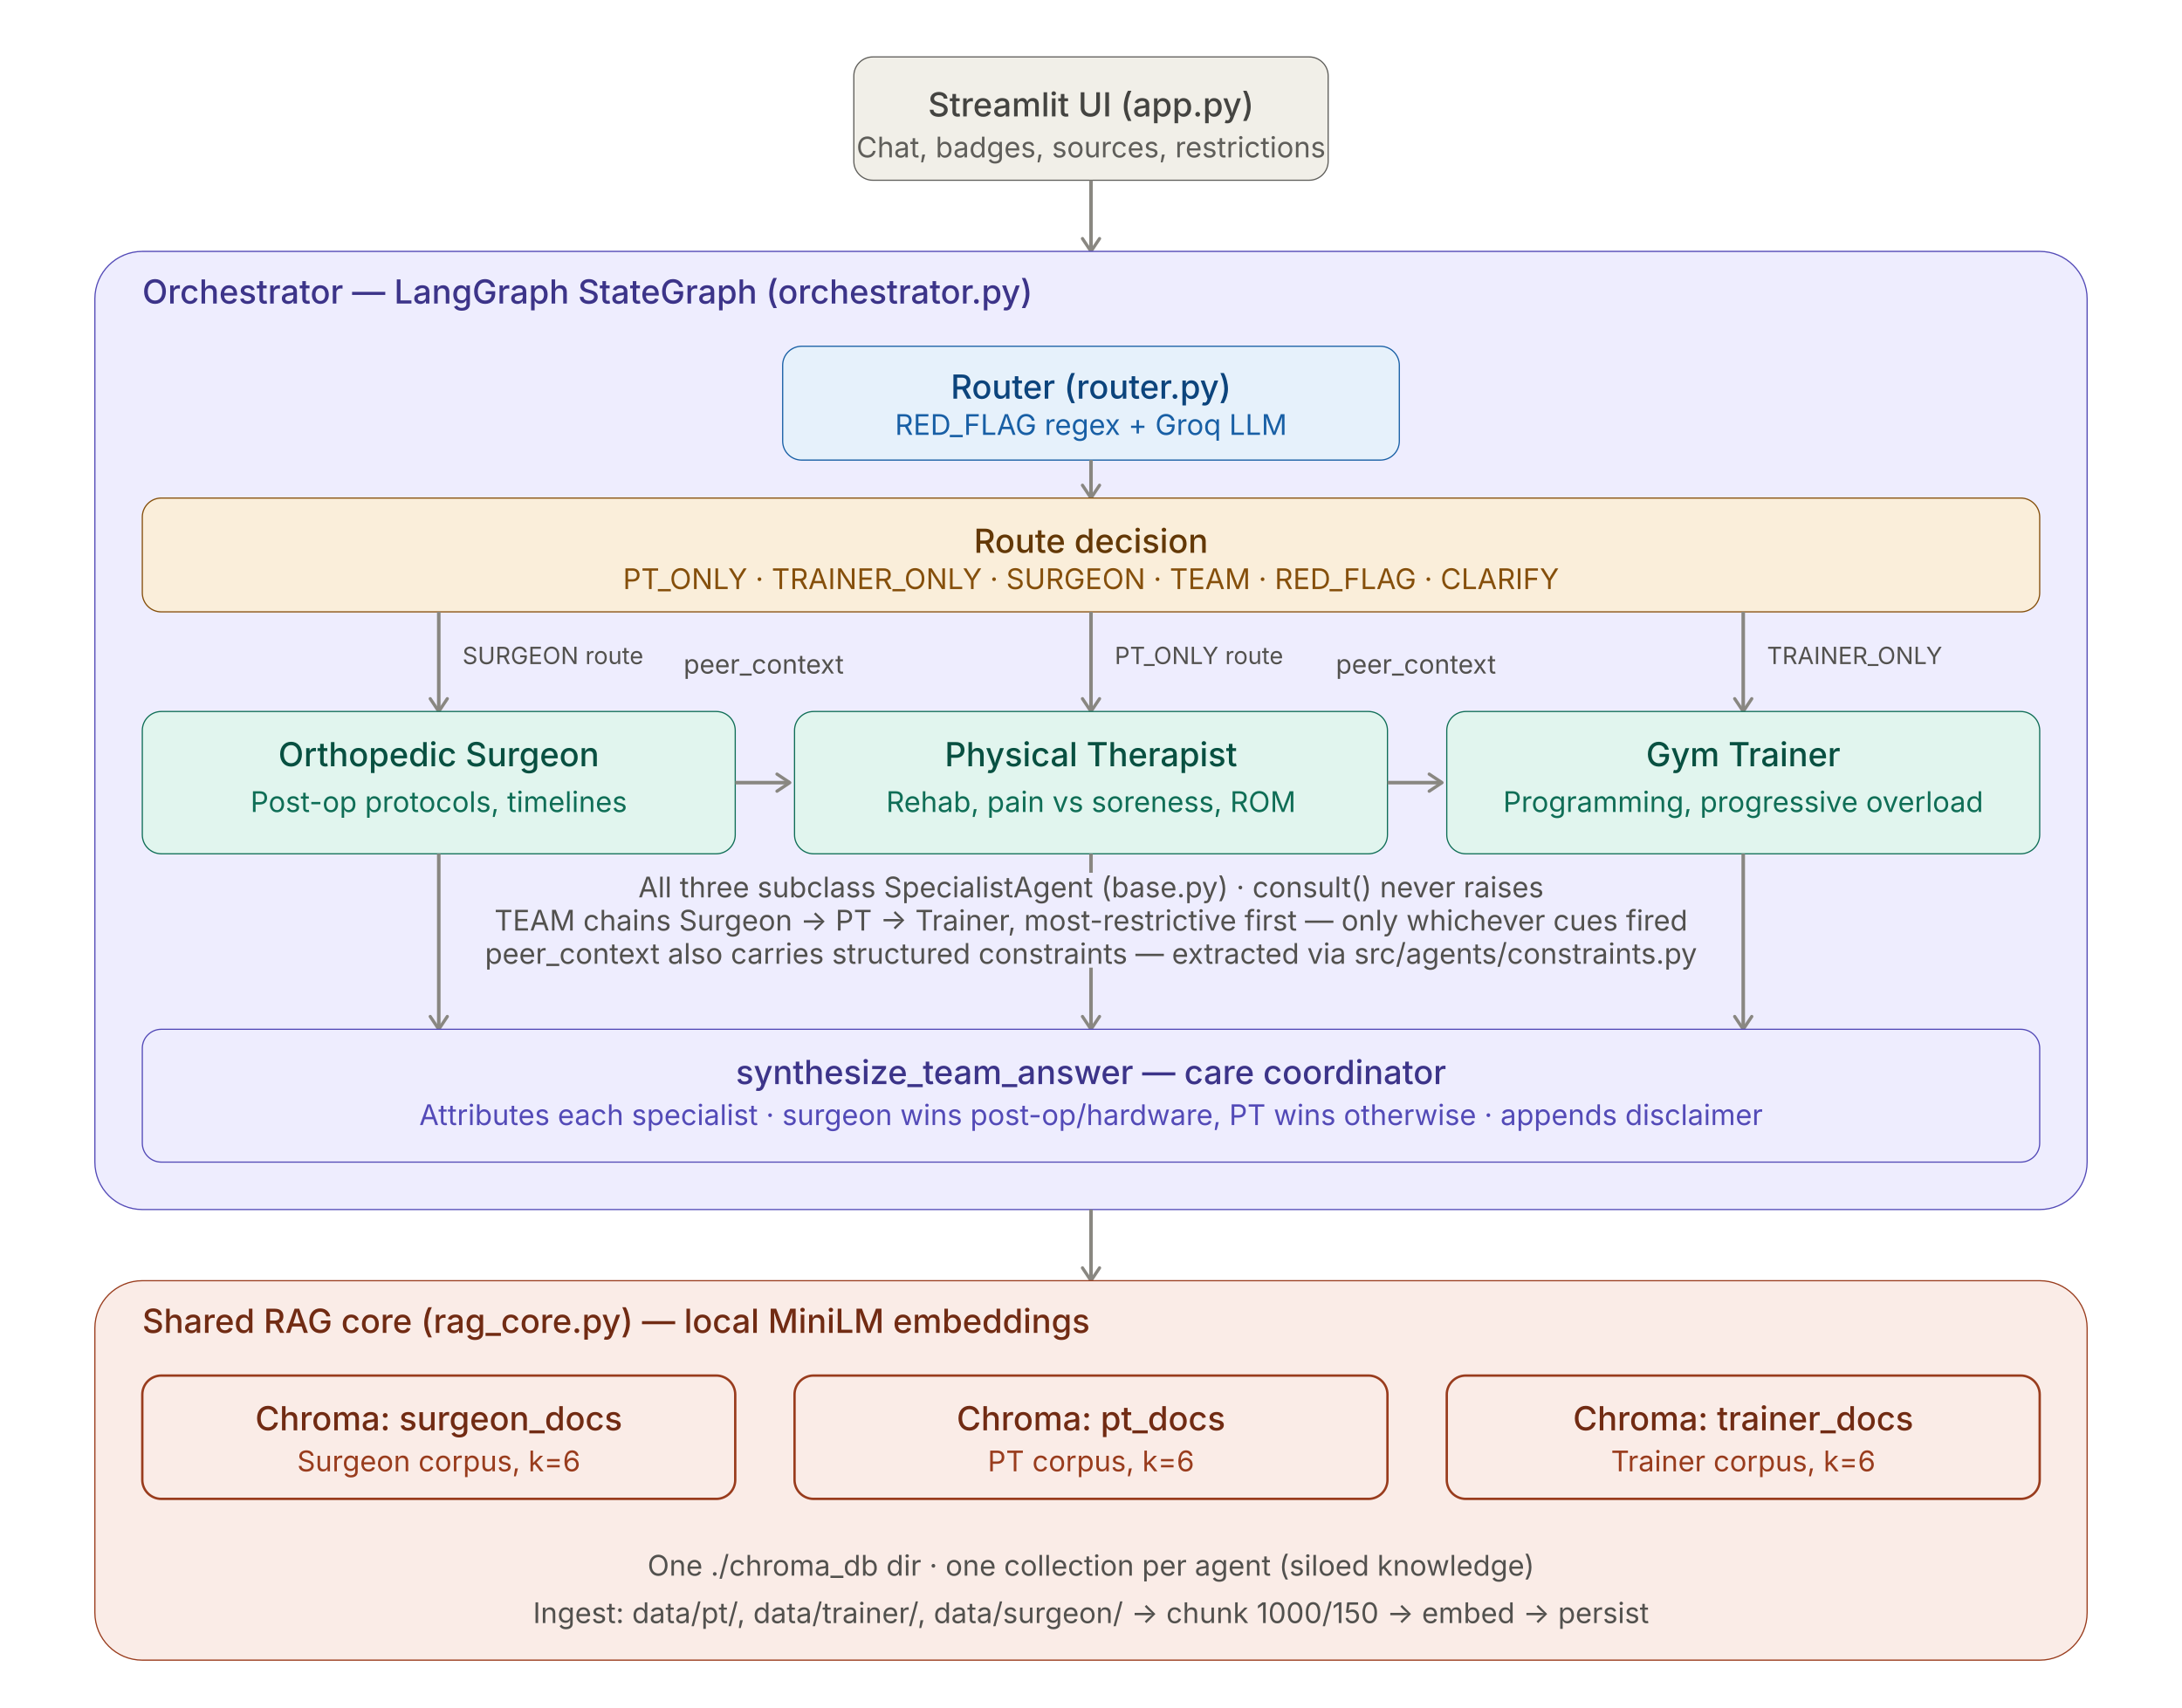
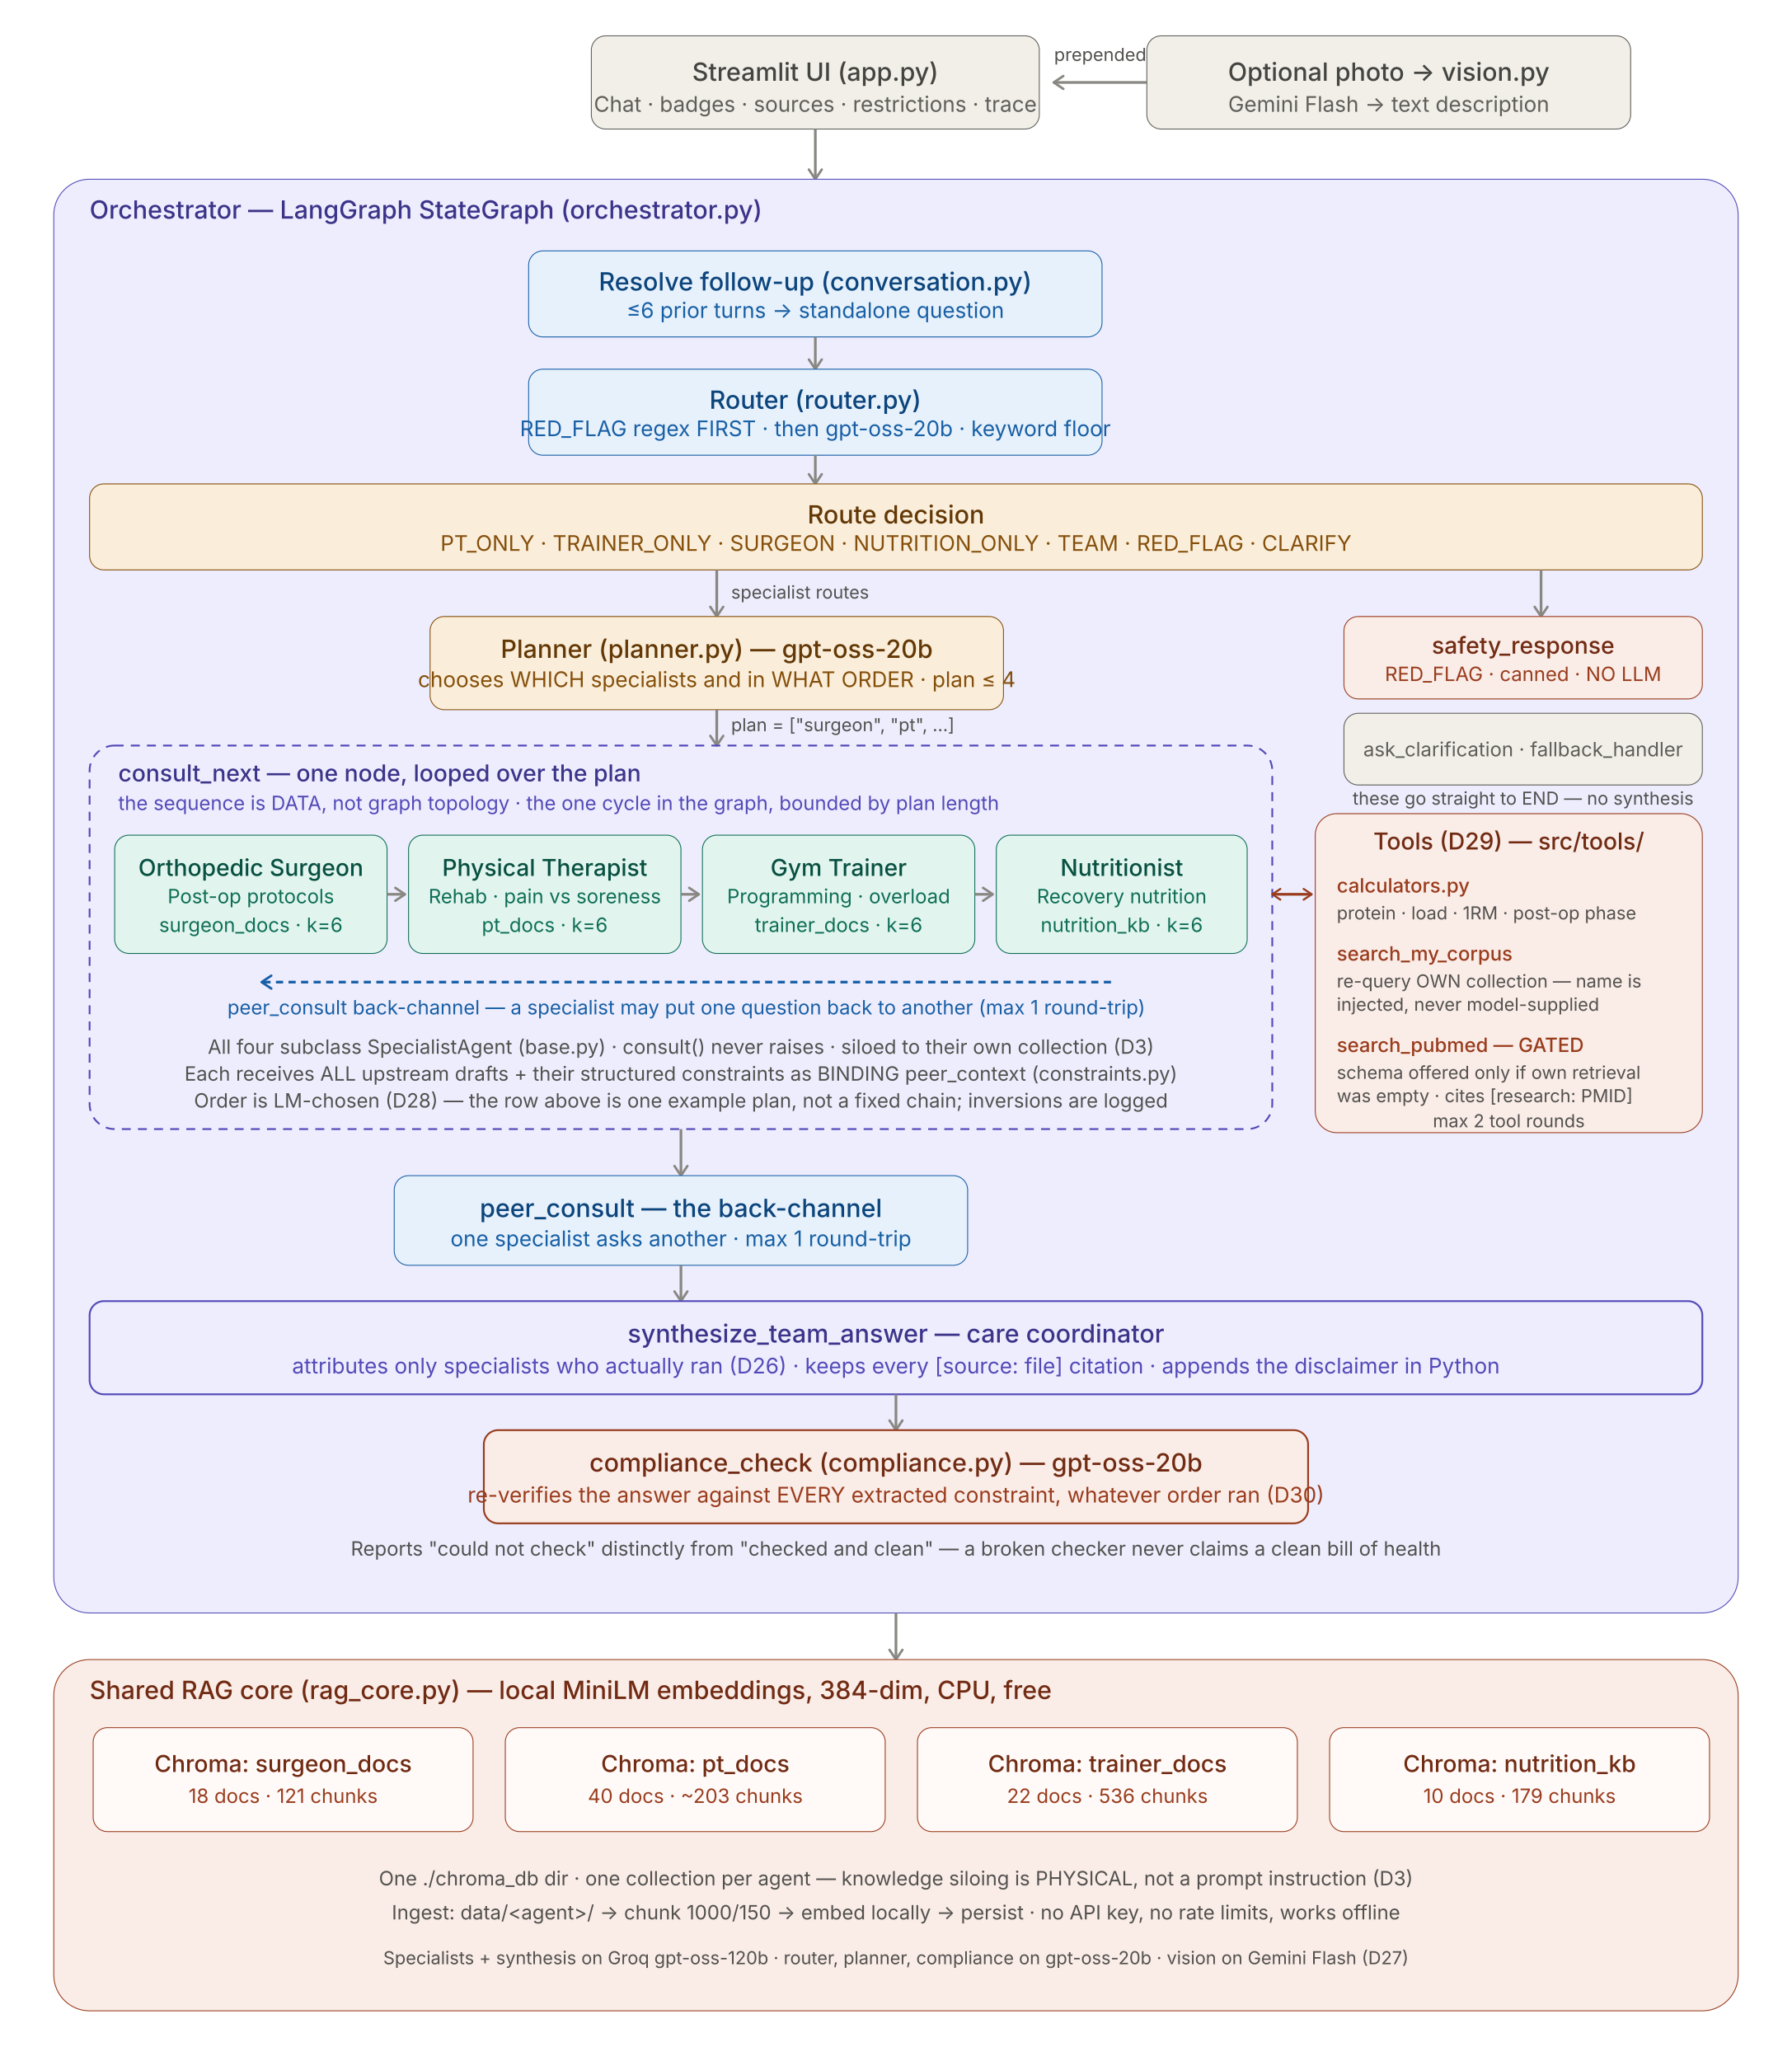
- <svg xmlns="http://www.w3.org/2000/svg" width="100%" viewBox="0 0 920 720" role="img">
+ <svg xmlns="http://www.w3.org/2000/svg" width="100%" viewBox="0 0 1000 1150" role="img">
  <defs>
    <marker id="arrow" viewBox="0 0 10 10" refX="8" refY="5" markerWidth="6" markerHeight="6" orient="auto-start-reverse">
      <path d="M2 1L8 5L2 9" fill="none" stroke="context-stroke" stroke-width="1.5" stroke-linecap="round" stroke-linejoin="round" />
    </marker>
+     <marker id="arrowboth" viewBox="0 0 10 10" refX="8" refY="5" markerWidth="5" markerHeight="5" orient="auto-start-reverse">
+       <path d="M2 1L8 5L2 9" fill="none" stroke="context-stroke" stroke-width="1.5" stroke-linecap="round" stroke-linejoin="round" />
+     </marker>
  </defs>
  <g style="font-family:'Anthropic Sans',-apple-system,BlinkMacSystemFont,'Segoe UI',sans-serif">
-     <rect x="360" y="24" width="200" height="52" rx="8" style="fill:rgb(241,239,232);stroke:rgb(95,94,90);stroke-width:0.5px" />
-     <text x="460" y="44" text-anchor="middle" dominant-baseline="central" style="fill:rgb(68,68,65);font-size:14px;font-weight:500">Streamlit UI (app.py)</text>
-     <text x="460" y="62" text-anchor="middle" dominant-baseline="central" style="fill:rgb(95,94,90);font-size:12px">Chat, badges, sources, restrictions</text>
-     <line x1="460" y1="76" x2="460" y2="106" marker-end="url(#arrow)" style="stroke:rgb(137,135,129);stroke-width:1.5px" />
-     <rect x="40" y="106" width="840" height="404" rx="20" style="fill:rgb(238,237,254);stroke:rgb(83,74,183);stroke-width:0.5px" />
-     <text x="60" y="128" style="fill:rgb(60,52,137);font-size:14px;font-weight:500">Orchestrator — LangGraph StateGraph (orchestrator.py)</text>
-     <rect x="330" y="146" width="260" height="48" rx="8" style="fill:rgb(230,241,251);stroke:rgb(24,95,165);stroke-width:0.5px" />
-     <text x="460" y="163" text-anchor="middle" dominant-baseline="central" style="fill:rgb(12,68,124);font-size:14px;font-weight:500">Router (router.py)</text>
-     <text x="460" y="179" text-anchor="middle" dominant-baseline="central" style="fill:rgb(24,95,165);font-size:12px">RED_FLAG regex + Groq LLM</text>
-     <line x1="460" y1="194" x2="460" y2="210" marker-end="url(#arrow)" style="stroke:rgb(137,135,129);stroke-width:1.5px" />
-     <rect x="60" y="210" width="800" height="48" rx="8" style="fill:rgb(250,238,218);stroke:rgb(133,79,11);stroke-width:0.5px" />
-     <text x="460" y="228" text-anchor="middle" dominant-baseline="central" style="fill:rgb(99,56,6);font-size:14px;font-weight:500">Route decision</text>
-     <text x="460" y="244" text-anchor="middle" dominant-baseline="central" style="fill:rgb(133,79,11);font-size:12px">PT_ONLY · TRAINER_ONLY · SURGEON · TEAM · RED_FLAG · CLARIFY</text>
-     <line x1="185" y1="258" x2="185" y2="300" marker-end="url(#arrow)" style="stroke:rgb(137,135,129);stroke-width:1.5px" />
-     <line x1="460" y1="258" x2="460" y2="300" marker-end="url(#arrow)" style="stroke:rgb(137,135,129);stroke-width:1.5px" />
-     <line x1="735" y1="258" x2="735" y2="300" marker-end="url(#arrow)" style="stroke:rgb(137,135,129);stroke-width:1.5px" />
-     <text x="195" y="280" style="fill:rgb(82,81,78);font-size:10px">SURGEON route</text>
-     <text x="470" y="280" style="fill:rgb(82,81,78);font-size:10px">PT_ONLY route</text>
-     <text x="745" y="280" style="fill:rgb(82,81,78);font-size:10px">TRAINER_ONLY</text>
-     <rect x="60" y="300" width="250" height="60" rx="8" style="fill:rgb(225,245,238);stroke:rgb(15,110,86);stroke-width:0.5px" />
-     <text x="185" y="318" text-anchor="middle" dominant-baseline="central" style="fill:rgb(8,80,65);font-size:14px;font-weight:500">Orthopedic Surgeon</text>
-     <text x="185" y="338" text-anchor="middle" dominant-baseline="central" style="fill:rgb(15,110,86);font-size:12px">Post-op protocols, timelines</text>
-     <rect x="335" y="300" width="250" height="60" rx="8" style="fill:rgb(225,245,238);stroke:rgb(15,110,86);stroke-width:0.5px" />
-     <text x="460" y="318" text-anchor="middle" dominant-baseline="central" style="fill:rgb(8,80,65);font-size:14px;font-weight:500">Physical Therapist</text>
-     <text x="460" y="338" text-anchor="middle" dominant-baseline="central" style="fill:rgb(15,110,86);font-size:12px">Rehab, pain vs soreness, ROM</text>
-     <rect x="610" y="300" width="250" height="60" rx="8" style="fill:rgb(225,245,238);stroke:rgb(15,110,86);stroke-width:0.5px" />
-     <text x="735" y="318" text-anchor="middle" dominant-baseline="central" style="fill:rgb(8,80,65);font-size:14px;font-weight:500">Gym Trainer</text>
-     <text x="735" y="338" text-anchor="middle" dominant-baseline="central" style="fill:rgb(15,110,86);font-size:12px">Programming, progressive overload</text>
-     <text x="322" y="280" text-anchor="middle" dominant-baseline="central" style="fill:rgb(82,81,78);font-size:11px">peer_context</text>
-     <line x1="310" y1="330" x2="333" y2="330" marker-end="url(#arrow)" style="stroke:rgb(137,135,129);stroke-width:1.5px" />
-     <text x="597" y="280" text-anchor="middle" dominant-baseline="central" style="fill:rgb(82,81,78);font-size:11px">peer_context</text>
-     <line x1="585" y1="330" x2="608" y2="330" marker-end="url(#arrow)" style="stroke:rgb(137,135,129);stroke-width:1.5px" />
-     <text x="460" y="374" text-anchor="middle" dominant-baseline="central" style="fill:rgb(82,81,78);font-size:12px">All three subclass SpecialistAgent (base.py) · consult() never raises</text>
-     <text x="460" y="388" text-anchor="middle" dominant-baseline="central" style="fill:rgb(82,81,78);font-size:12px">TEAM chains Surgeon → PT → Trainer, most-restrictive first — only whichever cues fired</text>
-     <text x="460" y="402" text-anchor="middle" dominant-baseline="central" style="fill:rgb(82,81,78);font-size:12px">peer_context also carries structured constraints — extracted via src/agents/constraints.py</text>
-     <line x1="185" y1="360" x2="185" y2="434" marker-end="url(#arrow)" style="stroke:rgb(137,135,129);stroke-width:1.5px" />
-     <line x1="460" y1="360" x2="460" y2="368" style="stroke:rgb(137,135,129);stroke-width:1.5px" />
-     <line x1="460" y1="408" x2="460" y2="434" marker-end="url(#arrow)" style="stroke:rgb(137,135,129);stroke-width:1.5px" />
-     <line x1="735" y1="360" x2="735" y2="434" marker-end="url(#arrow)" style="stroke:rgb(137,135,129);stroke-width:1.5px" />
-     <rect x="60" y="434" width="800" height="56" rx="8" style="fill:rgb(238,237,254);stroke:rgb(83,74,183);stroke-width:0.5px" />
-     <text x="460" y="452" text-anchor="middle" dominant-baseline="central" style="fill:rgb(60,52,137);font-size:14px;font-weight:500">synthesize_team_answer — care coordinator</text>
-     <text x="460" y="470" text-anchor="middle" dominant-baseline="central" style="fill:rgb(83,74,183);font-size:12px">Attributes each specialist · surgeon wins post-op/hardware, PT wins otherwise · appends disclaimer</text>
-     <line x1="460" y1="510" x2="460" y2="540" marker-end="url(#arrow)" style="stroke:rgb(137,135,129);stroke-width:1.5px" />
-     <rect x="40" y="540" width="840" height="160" rx="20" style="fill:rgb(250,236,231);stroke:rgb(153,60,29);stroke-width:0.5px" />
-     <text x="60" y="562" style="fill:rgb(113,43,19);font-size:14px;font-weight:500">Shared RAG core (rag_core.py) — local MiniLM embeddings</text>
-     <rect x="60" y="580" width="250" height="52" rx="8" style="fill:rgb(250,236,231);stroke:rgb(153,60,29);stroke-width:1px" />
-     <text x="185" y="598" text-anchor="middle" dominant-baseline="central" style="fill:rgb(113,43,19);font-size:14px;font-weight:500">Chroma: surgeon_docs</text>
-     <text x="185" y="616" text-anchor="middle" dominant-baseline="central" style="fill:rgb(153,60,29);font-size:12px">Surgeon corpus, k=6</text>
-     <rect x="335" y="580" width="250" height="52" rx="8" style="fill:rgb(250,236,231);stroke:rgb(153,60,29);stroke-width:1px" />
-     <text x="460" y="598" text-anchor="middle" dominant-baseline="central" style="fill:rgb(113,43,19);font-size:14px;font-weight:500">Chroma: pt_docs</text>
-     <text x="460" y="616" text-anchor="middle" dominant-baseline="central" style="fill:rgb(153,60,29);font-size:12px">PT corpus, k=6</text>
-     <rect x="610" y="580" width="250" height="52" rx="8" style="fill:rgb(250,236,231);stroke:rgb(153,60,29);stroke-width:1px" />
-     <text x="735" y="598" text-anchor="middle" dominant-baseline="central" style="fill:rgb(113,43,19);font-size:14px;font-weight:500">Chroma: trainer_docs</text>
-     <text x="735" y="616" text-anchor="middle" dominant-baseline="central" style="fill:rgb(153,60,29);font-size:12px">Trainer corpus, k=6</text>
-     <text x="460" y="660" text-anchor="middle" dominant-baseline="central" style="fill:rgb(82,81,78);font-size:12px">One ./chroma_db dir · one collection per agent (siloed knowledge)</text>
-     <text x="460" y="680" text-anchor="middle" dominant-baseline="central" style="fill:rgb(82,81,78);font-size:12px">Ingest: data/pt/, data/trainer/, data/surgeon/ → chunk 1000/150 → embed → persist</text>
+     <rect x="330" y="20" width="250" height="52" rx="8" style="fill:rgb(241,239,232);stroke:rgb(95,94,90);stroke-width:0.5px" />
+     <text x="455" y="40" text-anchor="middle" dominant-baseline="central" style="fill:rgb(68,68,65);font-size:14px;font-weight:500">Streamlit UI (app.py)</text>
+     <text x="455" y="58" text-anchor="middle" dominant-baseline="central" style="fill:rgb(95,94,90);font-size:12px">Chat · badges · sources · restrictions · trace</text>
+     <rect x="640" y="20" width="270" height="52" rx="8" style="fill:rgb(241,239,232);stroke:rgb(95,94,90);stroke-width:0.5px" />
+     <text x="775" y="40" text-anchor="middle" dominant-baseline="central" style="fill:rgb(68,68,65);font-size:14px;font-weight:500">Optional photo → vision.py</text>
+     <text x="775" y="58" text-anchor="middle" dominant-baseline="central" style="fill:rgb(95,94,90);font-size:12px">Gemini Flash → text description</text>
+     <line x1="640" y1="46" x2="588" y2="46" marker-end="url(#arrow)" style="stroke:rgb(137,135,129);stroke-width:1.5px" />
+     <text x="614" y="34" text-anchor="middle" style="fill:rgb(82,81,78);font-size:10px">prepended</text>
+     <line x1="455" y1="72" x2="455" y2="100" marker-end="url(#arrow)" style="stroke:rgb(137,135,129);stroke-width:1.5px" />
+     <rect x="30" y="100" width="940" height="800" rx="20" style="fill:rgb(238,237,254);stroke:rgb(83,74,183);stroke-width:0.5px" />
+     <text x="50" y="122" style="fill:rgb(60,52,137);font-size:14px;font-weight:500">Orchestrator — LangGraph StateGraph (orchestrator.py)</text>
+     <rect x="295" y="140" width="320" height="48" rx="8" style="fill:rgb(230,241,251);stroke:rgb(24,95,165);stroke-width:0.5px" />
+     <text x="455" y="157" text-anchor="middle" dominant-baseline="central" style="fill:rgb(12,68,124);font-size:14px;font-weight:500">Resolve follow-up (conversation.py)</text>
+     <text x="455" y="173" text-anchor="middle" dominant-baseline="central" style="fill:rgb(24,95,165);font-size:12px">≤6 prior turns → standalone question</text>
+     <line x1="455" y1="188" x2="455" y2="206" marker-end="url(#arrow)" style="stroke:rgb(137,135,129);stroke-width:1.5px" />
+     <rect x="295" y="206" width="320" height="48" rx="8" style="fill:rgb(230,241,251);stroke:rgb(24,95,165);stroke-width:0.5px" />
+     <text x="455" y="223" text-anchor="middle" dominant-baseline="central" style="fill:rgb(12,68,124);font-size:14px;font-weight:500">Router (router.py)</text>
+     <text x="455" y="239" text-anchor="middle" dominant-baseline="central" style="fill:rgb(24,95,165);font-size:12px">RED_FLAG regex FIRST · then gpt-oss-20b · keyword floor</text>
+     <line x1="455" y1="254" x2="455" y2="270" marker-end="url(#arrow)" style="stroke:rgb(137,135,129);stroke-width:1.5px" />
+     <rect x="50" y="270" width="900" height="48" rx="8" style="fill:rgb(250,238,218);stroke:rgb(133,79,11);stroke-width:0.5px" />
+     <text x="500" y="287" text-anchor="middle" dominant-baseline="central" style="fill:rgb(99,56,6);font-size:14px;font-weight:500">Route decision</text>
+     <text x="500" y="303" text-anchor="middle" dominant-baseline="central" style="fill:rgb(133,79,11);font-size:12px">PT_ONLY · TRAINER_ONLY · SURGEON · NUTRITION_ONLY · TEAM · RED_FLAG · CLARIFY</text>
+     <line x1="860" y1="318" x2="860" y2="344" marker-end="url(#arrow)" style="stroke:rgb(137,135,129);stroke-width:1.5px" />
+     <rect x="750" y="344" width="200" height="46" rx="8" style="fill:rgb(250,236,231);stroke:rgb(153,60,29);stroke-width:0.5px" />
+     <text x="850" y="360" text-anchor="middle" dominant-baseline="central" style="fill:rgb(113,43,19);font-size:13px;font-weight:500">safety_response</text>
+     <text x="850" y="376" text-anchor="middle" dominant-baseline="central" style="fill:rgb(153,60,29);font-size:11px">RED_FLAG · canned · NO LLM</text>
+     <rect x="750" y="398" width="200" height="40" rx="8" style="fill:rgb(241,239,232);stroke:rgb(95,94,90);stroke-width:0.5px" />
+     <text x="850" y="418" text-anchor="middle" dominant-baseline="central" style="fill:rgb(95,94,90);font-size:11px">ask_clarification · fallback_handler</text>
+     <text x="850" y="449" text-anchor="middle" style="fill:rgb(82,81,78);font-size:10px">these go straight to END — no synthesis</text>
+     <line x1="400" y1="318" x2="400" y2="344" marker-end="url(#arrow)" style="stroke:rgb(137,135,129);stroke-width:1.5px" />
+     <text x="408" y="334" style="fill:rgb(82,81,78);font-size:10px">specialist routes</text>
+     <rect x="240" y="344" width="320" height="52" rx="8" style="fill:rgb(250,238,218);stroke:rgb(133,79,11);stroke-width:0.5px" />
+     <text x="400" y="362" text-anchor="middle" dominant-baseline="central" style="fill:rgb(99,56,6);font-size:14px;font-weight:500">Planner (planner.py) — gpt-oss-20b</text>
+     <text x="400" y="379" text-anchor="middle" dominant-baseline="central" style="fill:rgb(133,79,11);font-size:12px">chooses WHICH specialists and in WHAT ORDER · plan ≤ 4</text>
+     <line x1="400" y1="396" x2="400" y2="416" marker-end="url(#arrow)" style="stroke:rgb(137,135,129);stroke-width:1.5px" />
+     <text x="408" y="408" style="fill:rgb(82,81,78);font-size:10px">plan = ["surgeon", "pt", …]</text>
+     <rect x="50" y="416" width="660" height="214" rx="14" style="fill:none;stroke:rgb(83,74,183);stroke-width:1px;stroke-dasharray:5 4" />
+     <text x="66" y="436" style="fill:rgb(60,52,137);font-size:13px;font-weight:500">consult_next — one node, looped over the plan</text>
+     <text x="66" y="452" style="fill:rgb(83,74,183);font-size:11px">the sequence is DATA, not graph topology · the one cycle in the graph, bounded by plan length</text>
+     <rect x="64" y="466" width="152" height="66" rx="8" style="fill:rgb(225,245,238);stroke:rgb(15,110,86);stroke-width:0.5px" />
+     <text x="140" y="484" text-anchor="middle" dominant-baseline="central" style="fill:rgb(8,80,65);font-size:13px;font-weight:500">Orthopedic Surgeon</text>
+     <text x="140" y="500" text-anchor="middle" dominant-baseline="central" style="fill:rgb(15,110,86);font-size:11px">Post-op protocols</text>
+     <text x="140" y="516" text-anchor="middle" dominant-baseline="central" style="fill:rgb(15,110,86);font-size:11px">surgeon_docs · k=6</text>
+     <rect x="228" y="466" width="152" height="66" rx="8" style="fill:rgb(225,245,238);stroke:rgb(15,110,86);stroke-width:0.5px" />
+     <text x="304" y="484" text-anchor="middle" dominant-baseline="central" style="fill:rgb(8,80,65);font-size:13px;font-weight:500">Physical Therapist</text>
+     <text x="304" y="500" text-anchor="middle" dominant-baseline="central" style="fill:rgb(15,110,86);font-size:11px">Rehab · pain vs soreness</text>
+     <text x="304" y="516" text-anchor="middle" dominant-baseline="central" style="fill:rgb(15,110,86);font-size:11px">pt_docs · k=6</text>
+     <rect x="392" y="466" width="152" height="66" rx="8" style="fill:rgb(225,245,238);stroke:rgb(15,110,86);stroke-width:0.5px" />
+     <text x="468" y="484" text-anchor="middle" dominant-baseline="central" style="fill:rgb(8,80,65);font-size:13px;font-weight:500">Gym Trainer</text>
+     <text x="468" y="500" text-anchor="middle" dominant-baseline="central" style="fill:rgb(15,110,86);font-size:11px">Programming · overload</text>
+     <text x="468" y="516" text-anchor="middle" dominant-baseline="central" style="fill:rgb(15,110,86);font-size:11px">trainer_docs · k=6</text>
+     <rect x="556" y="466" width="140" height="66" rx="8" style="fill:rgb(225,245,238);stroke:rgb(15,110,86);stroke-width:0.5px" />
+     <text x="626" y="484" text-anchor="middle" dominant-baseline="central" style="fill:rgb(8,80,65);font-size:13px;font-weight:500">Nutritionist</text>
+     <text x="626" y="500" text-anchor="middle" dominant-baseline="central" style="fill:rgb(15,110,86);font-size:11px">Recovery nutrition</text>
+     <text x="626" y="516" text-anchor="middle" dominant-baseline="central" style="fill:rgb(15,110,86);font-size:11px">nutrition_kb · k=6</text>
+     <line x1="216" y1="499" x2="226" y2="499" marker-end="url(#arrow)" style="stroke:rgb(137,135,129);stroke-width:1.5px" />
+     <line x1="380" y1="499" x2="390" y2="499" marker-end="url(#arrow)" style="stroke:rgb(137,135,129);stroke-width:1.5px" />
+     <line x1="544" y1="499" x2="554" y2="499" marker-end="url(#arrow)" style="stroke:rgb(137,135,129);stroke-width:1.5px" />
+     <line x1="620" y1="548" x2="146" y2="548" marker-end="url(#arrow)" style="stroke:rgb(24,95,165);stroke-width:1.5px;stroke-dasharray:4 3" />
+     <text x="383" y="566" text-anchor="middle" style="fill:rgb(24,95,165);font-size:11px">peer_consult back-channel — a specialist may put one question back to another (max 1 round-trip)</text>
+     <text x="380" y="588" text-anchor="middle" style="fill:rgb(82,81,78);font-size:11px">All four subclass SpecialistAgent (base.py) · consult() never raises · siloed to their own collection (D3)</text>
+     <text x="380" y="603" text-anchor="middle" style="fill:rgb(82,81,78);font-size:11px">Each receives ALL upstream drafts + their structured constraints as BINDING peer_context (constraints.py)</text>
+     <text x="380" y="618" text-anchor="middle" style="fill:rgb(82,81,78);font-size:11px">Order is LM-chosen (D28) — the row above is one example plan, not a fixed chain; inversions are logged</text>
+     <rect x="734" y="454" width="216" height="178" rx="12" style="fill:rgb(250,236,231);stroke:rgb(153,60,29);stroke-width:0.5px" />
+     <text x="842" y="474" text-anchor="middle" style="fill:rgb(113,43,19);font-size:13px;font-weight:500">Tools (D29) — src/tools/</text>
+     <text x="746" y="498" style="fill:rgb(153,60,29);font-size:11px;font-weight:500">calculators.py</text>
+     <text x="746" y="513" style="fill:rgb(82,81,78);font-size:10px">protein · load · 1RM · post-op phase</text>
+     <text x="746" y="536" style="fill:rgb(153,60,29);font-size:11px;font-weight:500">search_my_corpus</text>
+     <text x="746" y="551" style="fill:rgb(82,81,78);font-size:10px">re-query OWN collection — name is</text>
+     <text x="746" y="564" style="fill:rgb(82,81,78);font-size:10px">injected, never model-supplied</text>
+     <text x="746" y="587" style="fill:rgb(153,60,29);font-size:11px;font-weight:500">search_pubmed — GATED</text>
+     <text x="746" y="602" style="fill:rgb(82,81,78);font-size:10px">schema offered only if own retrieval</text>
+     <text x="746" y="615" style="fill:rgb(82,81,78);font-size:10px">was empty · cites [research: PMID]</text>
+     <line x1="710" y1="499" x2="732" y2="499" marker-start="url(#arrowboth)" marker-end="url(#arrowboth)" style="stroke:rgb(153,60,29);stroke-width:1.5px" />
+     <text x="842" y="629" text-anchor="middle" style="fill:rgb(82,81,78);font-size:10px">max 2 tool rounds</text>
+     <line x1="380" y1="630" x2="380" y2="656" marker-end="url(#arrow)" style="stroke:rgb(137,135,129);stroke-width:1.5px" />
+     <rect x="220" y="656" width="320" height="50" rx="8" style="fill:rgb(230,241,251);stroke:rgb(24,95,165);stroke-width:0.5px" />
+     <text x="380" y="674" text-anchor="middle" dominant-baseline="central" style="fill:rgb(12,68,124);font-size:14px;font-weight:500">peer_consult — the back-channel</text>
+     <text x="380" y="691" text-anchor="middle" dominant-baseline="central" style="fill:rgb(24,95,165);font-size:12px">one specialist asks another · max 1 round-trip</text>
+     <line x1="380" y1="706" x2="380" y2="726" marker-end="url(#arrow)" style="stroke:rgb(137,135,129);stroke-width:1.5px" />
+     <rect x="50" y="726" width="900" height="52" rx="8" style="fill:rgb(238,237,254);stroke:rgb(83,74,183);stroke-width:1px" />
+     <text x="500" y="744" text-anchor="middle" dominant-baseline="central" style="fill:rgb(60,52,137);font-size:14px;font-weight:500">synthesize_team_answer — care coordinator</text>
+     <text x="500" y="762" text-anchor="middle" dominant-baseline="central" style="fill:rgb(83,74,183);font-size:12px">attributes only specialists who actually ran (D26) · keeps every [source: file] citation · appends the disclaimer in Python</text>
+     <line x1="500" y1="778" x2="500" y2="798" marker-end="url(#arrow)" style="stroke:rgb(137,135,129);stroke-width:1.5px" />
+     <rect x="270" y="798" width="460" height="52" rx="8" style="fill:rgb(250,236,231);stroke:rgb(153,60,29);stroke-width:1px" />
+     <text x="500" y="816" text-anchor="middle" dominant-baseline="central" style="fill:rgb(113,43,19);font-size:14px;font-weight:500">compliance_check (compliance.py) — gpt-oss-20b</text>
+     <text x="500" y="834" text-anchor="middle" dominant-baseline="central" style="fill:rgb(153,60,29);font-size:12px">re-verifies the answer against EVERY extracted constraint, whatever order ran (D30)</text>
+     <text x="500" y="868" text-anchor="middle" style="fill:rgb(82,81,78);font-size:11px">Reports "could not check" distinctly from "checked and clean" — a broken checker never claims a clean bill of health</text>
+     <line x1="500" y1="900" x2="500" y2="926" marker-end="url(#arrow)" style="stroke:rgb(137,135,129);stroke-width:1.5px" />
+     <rect x="30" y="926" width="940" height="196" rx="20" style="fill:rgb(250,236,231);stroke:rgb(153,60,29);stroke-width:0.5px" />
+     <text x="50" y="948" style="fill:rgb(113,43,19);font-size:14px;font-weight:500">Shared RAG core (rag_core.py) — local MiniLM embeddings, 384-dim, CPU, free</text>
+     <rect x="52" y="964" width="212" height="58" rx="8" style="fill:rgb(255,250,248);stroke:rgb(153,60,29);stroke-width:0.5px" />
+     <text x="158" y="984" text-anchor="middle" dominant-baseline="central" style="fill:rgb(113,43,19);font-size:13px;font-weight:500">Chroma: surgeon_docs</text>
+     <text x="158" y="1002" text-anchor="middle" dominant-baseline="central" style="fill:rgb(153,60,29);font-size:11px">18 docs · 121 chunks</text>
+     <rect x="282" y="964" width="212" height="58" rx="8" style="fill:rgb(255,250,248);stroke:rgb(153,60,29);stroke-width:0.5px" />
+     <text x="388" y="984" text-anchor="middle" dominant-baseline="central" style="fill:rgb(113,43,19);font-size:13px;font-weight:500">Chroma: pt_docs</text>
+     <text x="388" y="1002" text-anchor="middle" dominant-baseline="central" style="fill:rgb(153,60,29);font-size:11px">40 docs · ~203 chunks</text>
+     <rect x="512" y="964" width="212" height="58" rx="8" style="fill:rgb(255,250,248);stroke:rgb(153,60,29);stroke-width:0.5px" />
+     <text x="618" y="984" text-anchor="middle" dominant-baseline="central" style="fill:rgb(113,43,19);font-size:13px;font-weight:500">Chroma: trainer_docs</text>
+     <text x="618" y="1002" text-anchor="middle" dominant-baseline="central" style="fill:rgb(153,60,29);font-size:11px">22 docs · 536 chunks</text>
+     <rect x="742" y="964" width="212" height="58" rx="8" style="fill:rgb(255,250,248);stroke:rgb(153,60,29);stroke-width:0.5px" />
+     <text x="848" y="984" text-anchor="middle" dominant-baseline="central" style="fill:rgb(113,43,19);font-size:13px;font-weight:500">Chroma: nutrition_kb</text>
+     <text x="848" y="1002" text-anchor="middle" dominant-baseline="central" style="fill:rgb(153,60,29);font-size:11px">10 docs · 179 chunks</text>
+     <text x="500" y="1052" text-anchor="middle" style="fill:rgb(82,81,78);font-size:11px">One ./chroma_db dir · one collection per agent — knowledge siloing is PHYSICAL, not a prompt instruction (D3)</text>
+     <text x="500" y="1071" text-anchor="middle" style="fill:rgb(82,81,78);font-size:11px">Ingest: data/&lt;agent&gt;/ → chunk 1000/150 → embed locally → persist · no API key, no rate limits, works offline</text>
+     <text x="500" y="1096" text-anchor="middle" style="fill:rgb(82,81,78);font-size:10px">Specialists + synthesis on Groq gpt-oss-120b · router, planner, compliance on gpt-oss-20b · vision on Gemini Flash (D27)</text>
  </g>
</svg>
